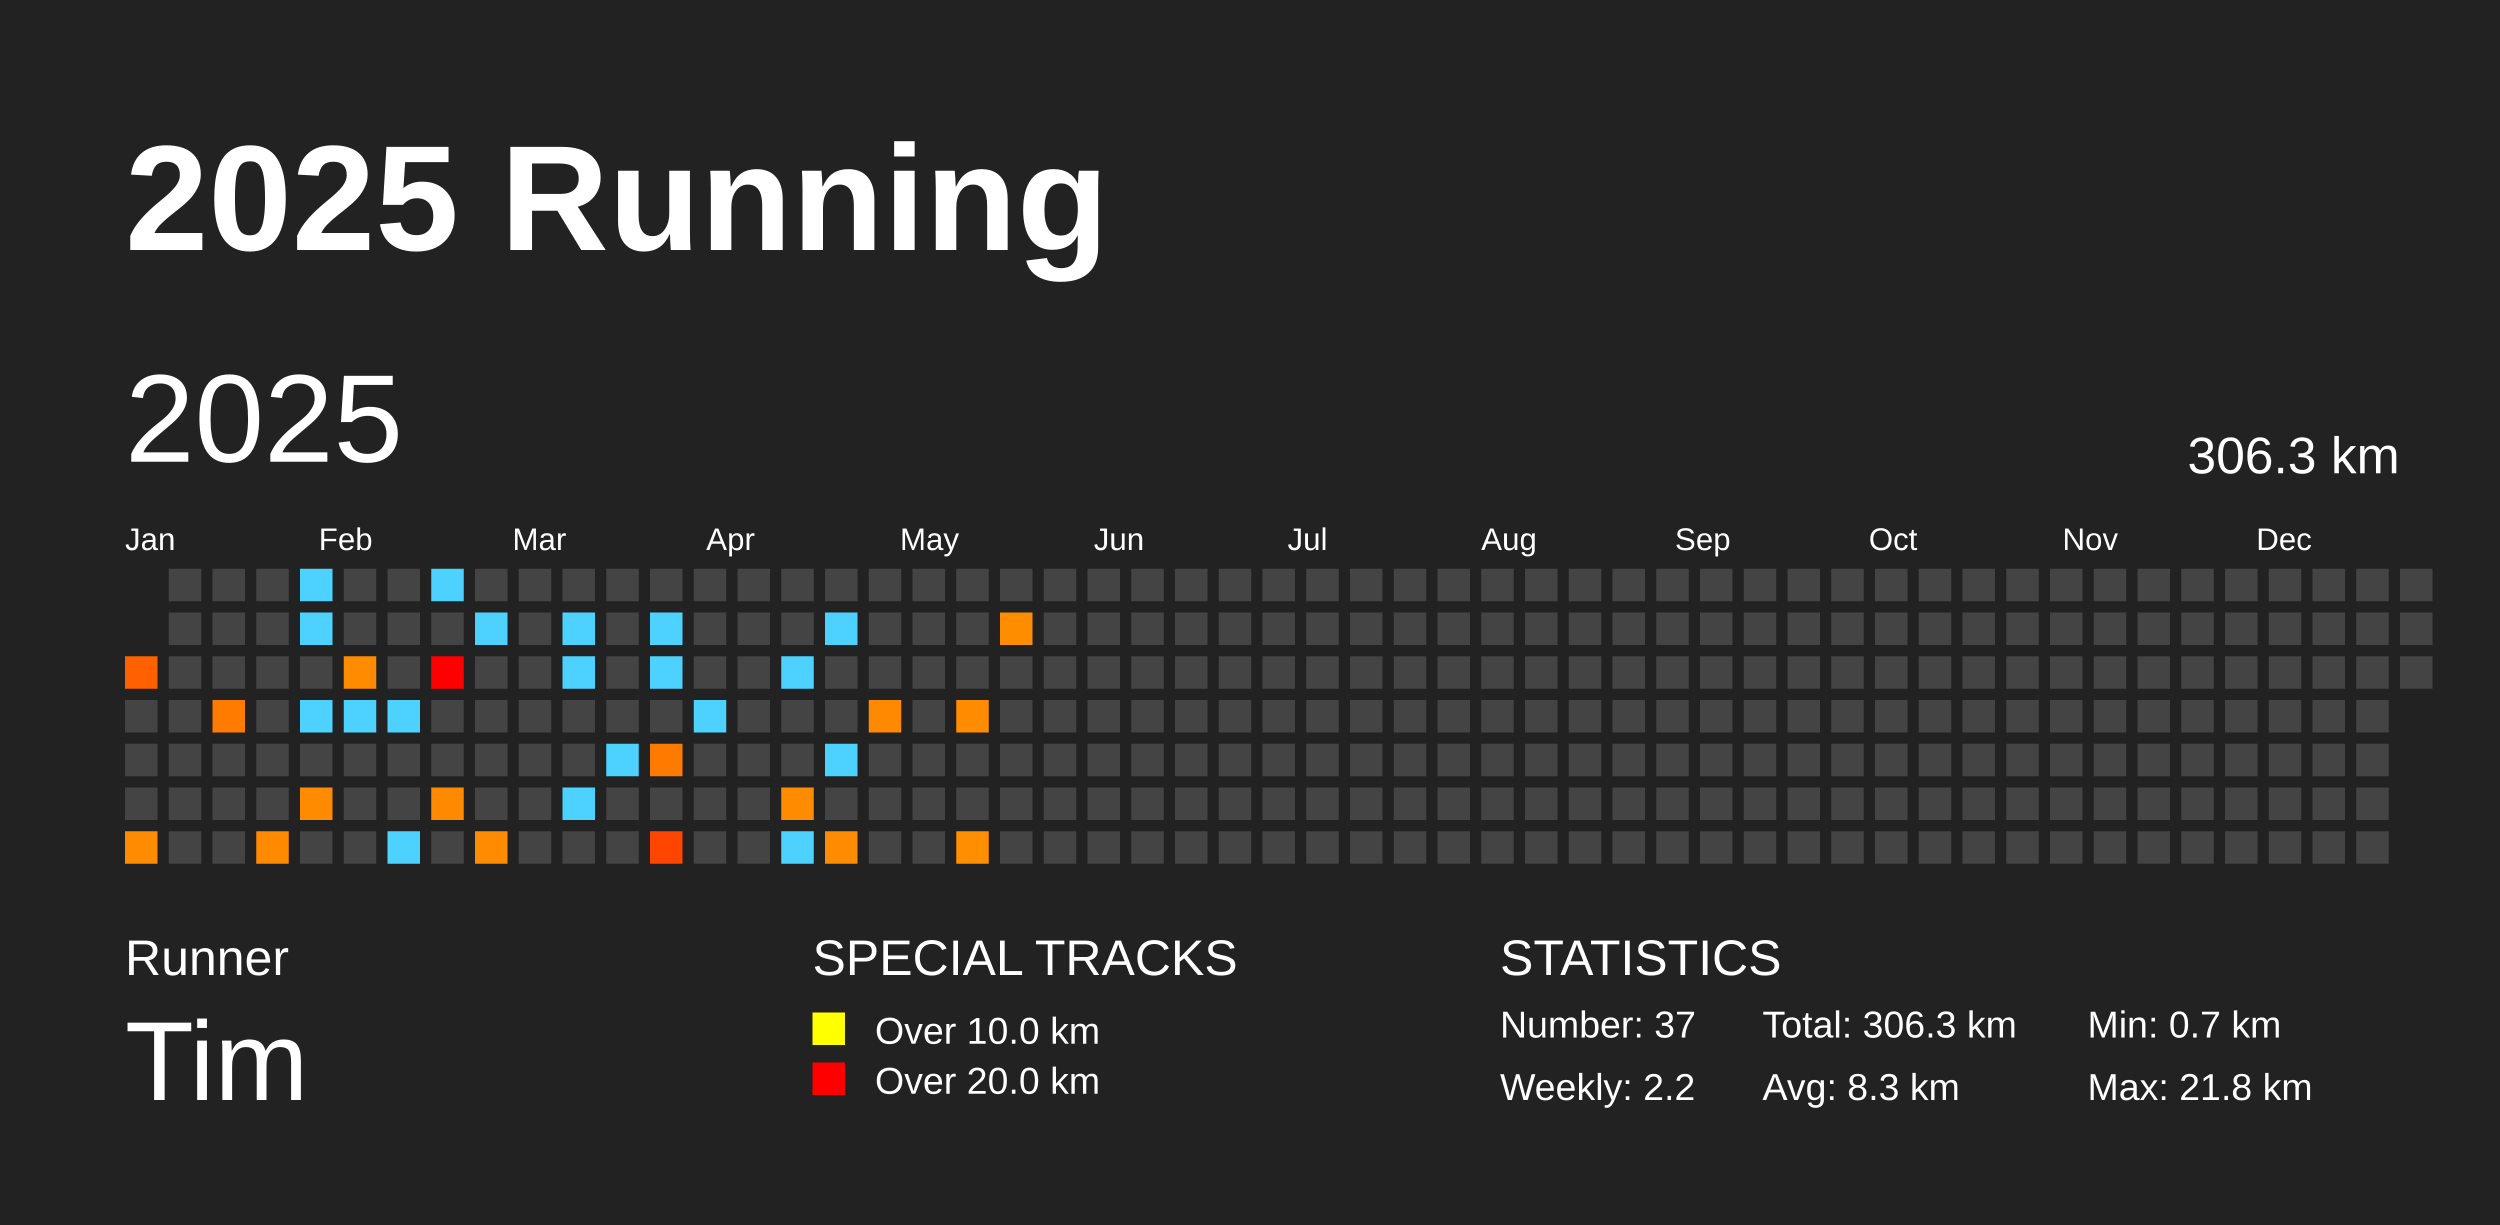
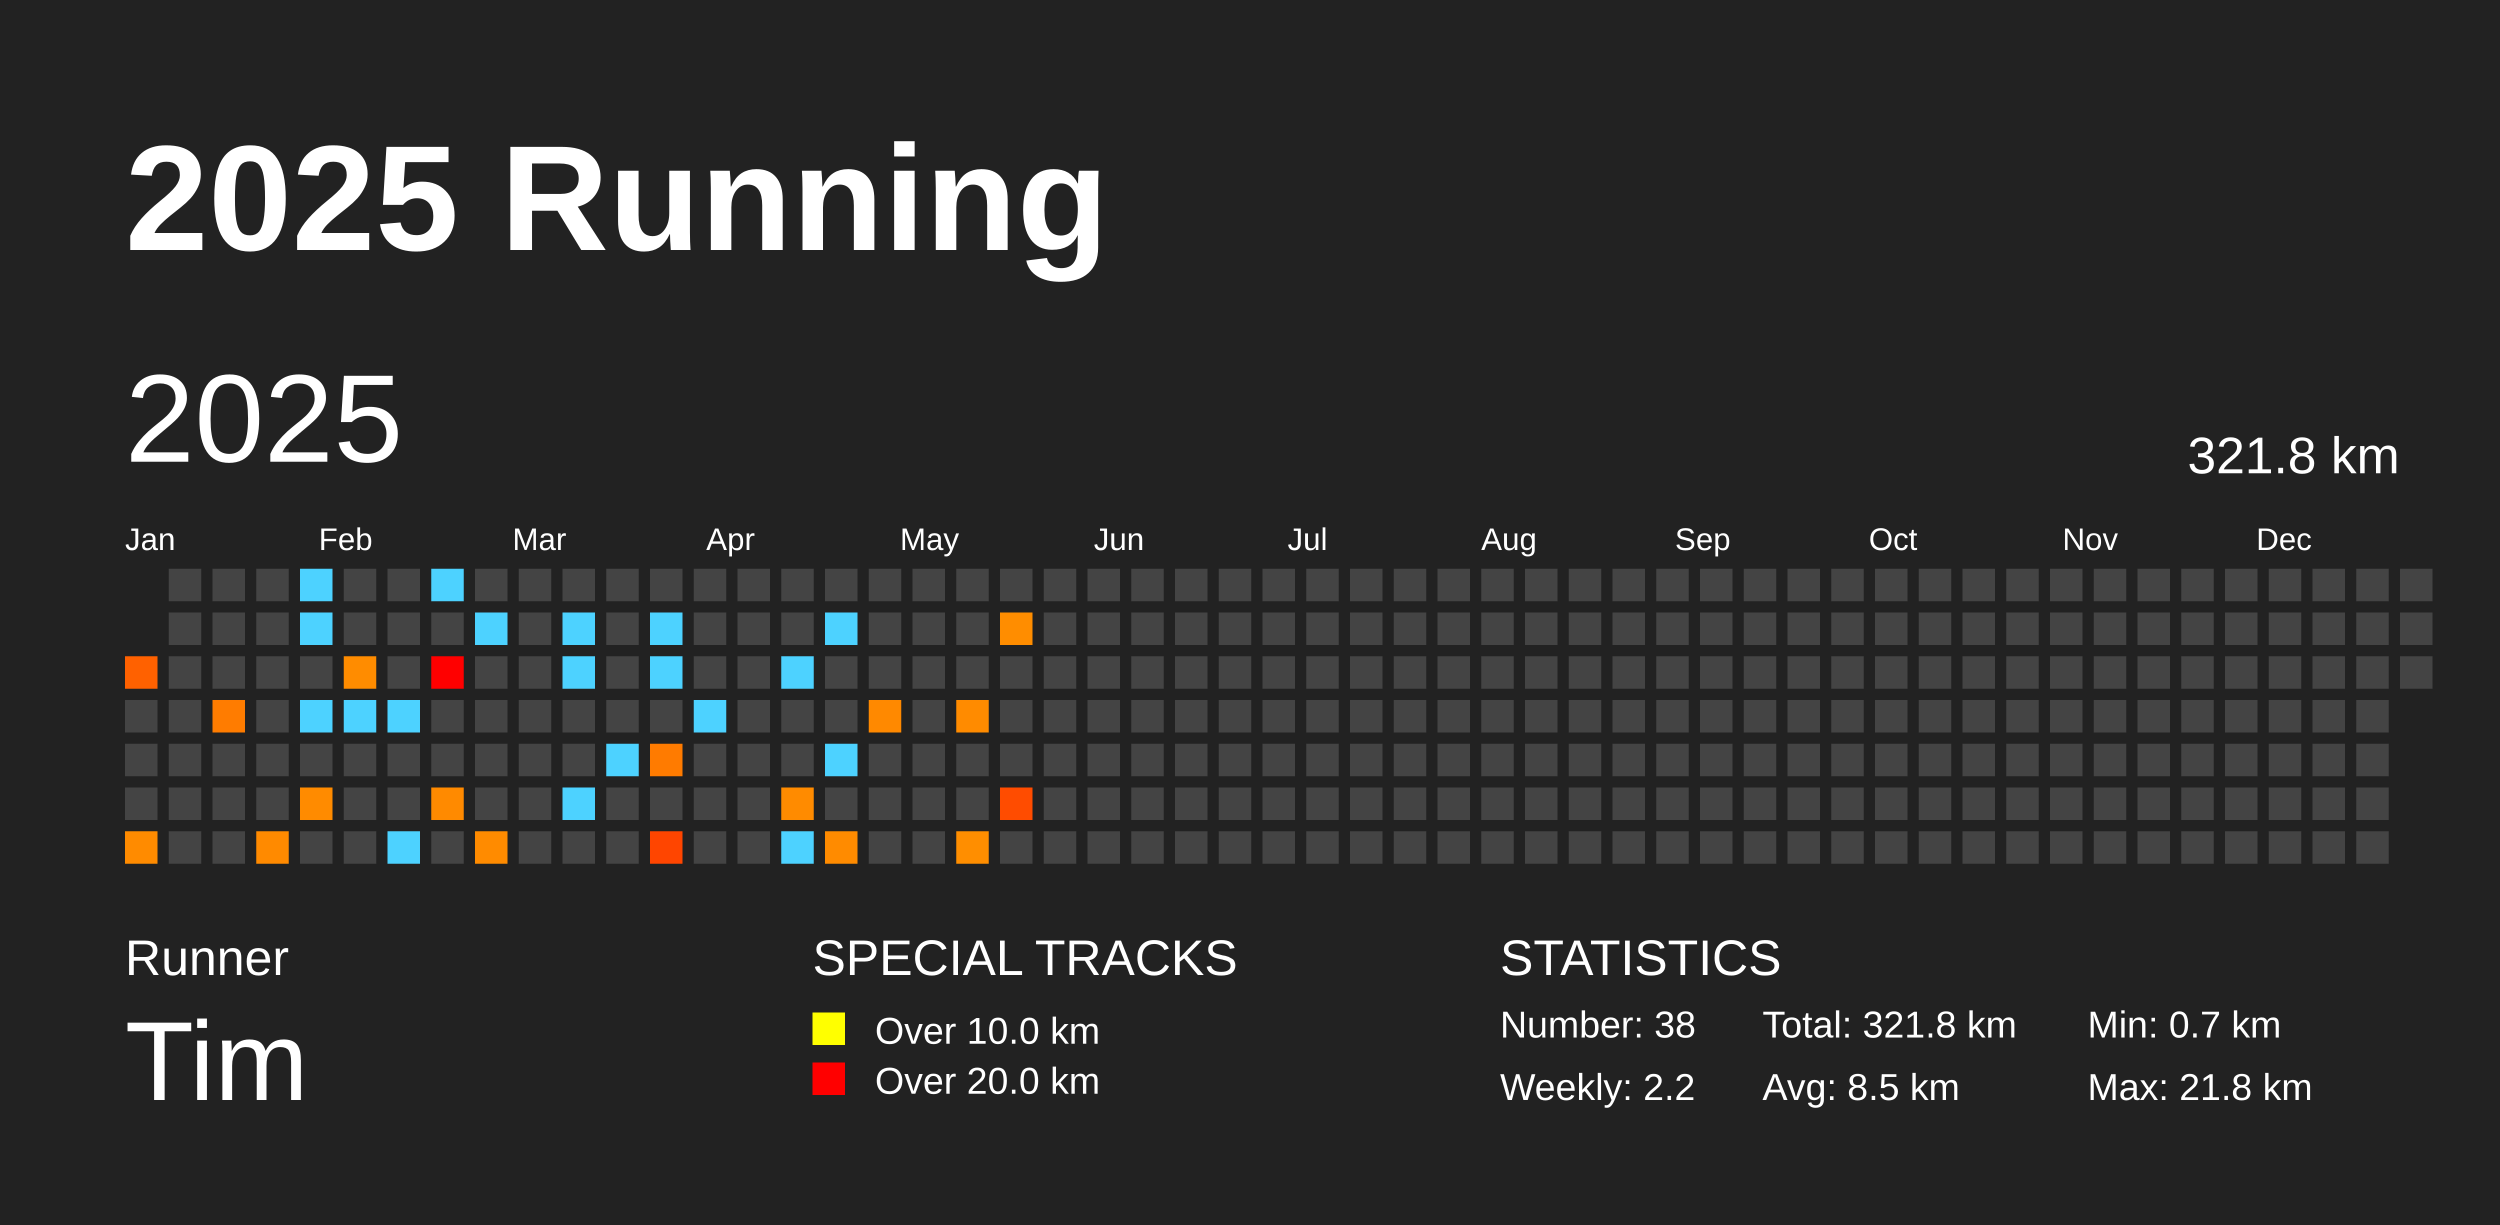
<svg xmlns="http://www.w3.org/2000/svg" baseProfile="full" height="98mm" version="1.1" viewBox="0,0,200,98" width="200mm">
  <defs />
  <rect fill="#222222" height="98" width="200" x="0" y="0" />
  <text fill="#FFFFFF" style="font-size:12px; font-family:Arial; font-weight:bold;" x="10" y="20">2025 Running</text>
  <text fill="#FFFFFF" style="font-size:4px; font-family:Arial" x="10" y="78">Runner</text>
  <text fill="#FFFFFF" style="font-size:9px; font-family:Arial" x="10" y="88">Tim</text>
  <text fill="#FFFFFF" style="font-size:4px; font-family:Arial" x="65" y="78">SPECIAL TRACKS</text>
  <rect fill="yellow" height="2.6" width="2.6" x="65" y="81" />
  <text fill="#FFFFFF" style="font-size:3px; font-family:Arial" x="70" y="83.5">Over 10.0 km</text>
  <rect fill="red" height="2.6" width="2.6" x="65" y="85" />
  <text fill="#FFFFFF" style="font-size:3px; font-family:Arial" x="70" y="87.5">Over 20.0 km</text>
  <text fill="#FFFFFF" style="font-size:4px; font-family:Arial" x="120" y="78">STATISTICS</text>
-   <text fill="#FFFFFF" style="font-size:3px; font-family:Arial" x="120" y="83">Number: 37</text>
+   <text fill="#FFFFFF" style="font-size:3px; font-family:Arial" x="120" y="83">Number: 38</text>
  <text fill="#FFFFFF" style="font-size:3px; font-family:Arial" x="120" y="88">Weekly: 2.2</text>
-   <text fill="#FFFFFF" style="font-size:3px; font-family:Arial" x="141" y="83">Total: 306.3 km</text>
-   <text fill="#FFFFFF" style="font-size:3px; font-family:Arial" x="141" y="88">Avg: 8.3 km</text>
+   <text fill="#FFFFFF" style="font-size:3px; font-family:Arial" x="141" y="83">Total: 321.8 km</text>
+   <text fill="#FFFFFF" style="font-size:3px; font-family:Arial" x="141" y="88">Avg: 8.5 km</text>
  <text fill="#FFFFFF" style="font-size:3px; font-family:Arial" x="167" y="83">Min: 0.7 km</text>
  <text fill="#FFFFFF" style="font-size:3px; font-family:Arial" x="167" y="88">Max: 21.8 km</text>
  <text dominant-baseline="hanging" fill="#FFFFFF" style="font-size:10.0px; font-family:Arial;" x="10" y="30">2025</text>
-   <text dominant-baseline="hanging" fill="#FFFFFF" style="font-size:4.125px; font-family:Arial;" x="175" y="35">306.3 km</text>
+   <text dominant-baseline="hanging" fill="#FFFFFF" style="font-size:4.125px; font-family:Arial;" x="175" y="35">321.8 km</text>
  <text fill="#FFFFFF" style="font-size:2.5px; font-family:Arial" x="10.0" y="44">Jan</text>
  <text fill="#FFFFFF" style="font-size:2.5px; font-family:Arial" x="25.5" y="44">Feb</text>
  <text fill="#FFFFFF" style="font-size:2.5px; font-family:Arial" x="41.0" y="44">Mar</text>
  <text fill="#FFFFFF" style="font-size:2.5px; font-family:Arial" x="56.5" y="44">Apr</text>
  <text fill="#FFFFFF" style="font-size:2.5px; font-family:Arial" x="72.0" y="44">May</text>
  <text fill="#FFFFFF" style="font-size:2.5px; font-family:Arial" x="87.5" y="44">Jun</text>
  <text fill="#FFFFFF" style="font-size:2.5px; font-family:Arial" x="103.0" y="44">Jul</text>
  <text fill="#FFFFFF" style="font-size:2.5px; font-family:Arial" x="118.5" y="44">Aug</text>
  <text fill="#FFFFFF" style="font-size:2.5px; font-family:Arial" x="134.0" y="44">Sep</text>
  <text fill="#FFFFFF" style="font-size:2.5px; font-family:Arial" x="149.5" y="44">Oct</text>
  <text fill="#FFFFFF" style="font-size:2.5px; font-family:Arial" x="165.0" y="44">Nov</text>
  <text fill="#FFFFFF" style="font-size:2.5px; font-family:Arial" x="180.5" y="44">Dec</text>
  <rect fill="#ff6100" height="2.6" width="2.6" x="10.0" y="52.5" />
  <rect fill="#444444" height="2.6" width="2.6" x="10.0" y="56.0" />
  <rect fill="#444444" height="2.6" width="2.6" x="10.0" y="59.5" />
  <rect fill="#444444" height="2.6" width="2.6" x="10.0" y="63.0" />
  <rect fill="#ff8b00" height="2.6" width="2.6" x="10.0" y="66.5" />
  <rect fill="#444444" height="2.6" width="2.6" x="13.5" y="45.5" />
  <rect fill="#444444" height="2.6" width="2.6" x="13.5" y="49.0" />
  <rect fill="#444444" height="2.6" width="2.6" x="13.5" y="52.5" />
  <rect fill="#444444" height="2.6" width="2.6" x="13.5" y="56.0" />
  <rect fill="#444444" height="2.6" width="2.6" x="13.5" y="59.5" />
  <rect fill="#444444" height="2.6" width="2.6" x="13.5" y="63.0" />
  <rect fill="#444444" height="2.6" width="2.6" x="13.5" y="66.5" />
  <rect fill="#444444" height="2.6" width="2.6" x="17.0" y="45.5" />
  <rect fill="#444444" height="2.6" width="2.6" x="17.0" y="49.0" />
  <rect fill="#444444" height="2.6" width="2.6" x="17.0" y="52.5" />
  <rect fill="#ff7c00" height="2.6" width="2.6" x="17.0" y="56.0" />
  <rect fill="#444444" height="2.6" width="2.6" x="17.0" y="59.5" />
  <rect fill="#444444" height="2.6" width="2.6" x="17.0" y="63.0" />
  <rect fill="#444444" height="2.6" width="2.6" x="17.0" y="66.5" />
  <rect fill="#444444" height="2.6" width="2.6" x="20.5" y="45.5" />
  <rect fill="#444444" height="2.6" width="2.6" x="20.5" y="49.0" />
  <rect fill="#444444" height="2.6" width="2.6" x="20.5" y="52.5" />
  <rect fill="#444444" height="2.6" width="2.6" x="20.5" y="56.0" />
  <rect fill="#444444" height="2.6" width="2.6" x="20.5" y="59.5" />
  <rect fill="#444444" height="2.6" width="2.6" x="20.5" y="63.0" />
  <rect fill="#ff8a00" height="2.6" width="2.6" x="20.5" y="66.5" />
  <rect fill="#4dd2ff" height="2.6" width="2.6" x="24.0" y="45.5" />
  <rect fill="#4dd2ff" height="2.6" width="2.6" x="24.0" y="49.0" />
  <rect fill="#444444" height="2.6" width="2.6" x="24.0" y="52.5" />
  <rect fill="#4dd2ff" height="2.6" width="2.6" x="24.0" y="56.0" />
  <rect fill="#444444" height="2.6" width="2.6" x="24.0" y="59.5" />
  <rect fill="#ff8b00" height="2.6" width="2.6" x="24.0" y="63.0" />
  <rect fill="#444444" height="2.6" width="2.6" x="24.0" y="66.5" />
  <rect fill="#444444" height="2.6" width="2.6" x="27.5" y="45.5" />
  <rect fill="#444444" height="2.6" width="2.6" x="27.5" y="49.0" />
  <rect fill="#ff8c00" height="2.6" width="2.6" x="27.5" y="52.5" />
  <rect fill="#4dd2ff" height="2.6" width="2.6" x="27.5" y="56.0" />
  <rect fill="#444444" height="2.6" width="2.6" x="27.5" y="59.5" />
  <rect fill="#444444" height="2.6" width="2.6" x="27.5" y="63.0" />
  <rect fill="#444444" height="2.6" width="2.6" x="27.5" y="66.5" />
  <rect fill="#444444" height="2.6" width="2.6" x="31.0" y="45.5" />
  <rect fill="#444444" height="2.6" width="2.6" x="31.0" y="49.0" />
  <rect fill="#444444" height="2.6" width="2.6" x="31.0" y="52.5" />
  <rect fill="#4dd2ff" height="2.6" width="2.6" x="31.0" y="56.0" />
  <rect fill="#444444" height="2.6" width="2.6" x="31.0" y="59.5" />
  <rect fill="#444444" height="2.6" width="2.6" x="31.0" y="63.0" />
  <rect fill="#4dd2ff" height="2.6" width="2.6" x="31.0" y="66.5" />
  <rect fill="#4dd2ff" height="2.6" width="2.6" x="34.5" y="45.5" />
  <rect fill="#444444" height="2.6" width="2.6" x="34.5" y="49.0" />
  <rect fill="red" height="2.6" width="2.6" x="34.5" y="52.5" />
  <rect fill="#444444" height="2.6" width="2.6" x="34.5" y="56.0" />
  <rect fill="#444444" height="2.6" width="2.6" x="34.5" y="59.5" />
  <rect fill="#ff8a00" height="2.6" width="2.6" x="34.5" y="63.0" />
  <rect fill="#444444" height="2.6" width="2.6" x="34.5" y="66.5" />
  <rect fill="#444444" height="2.6" width="2.6" x="38.0" y="45.5" />
  <rect fill="#4dd2ff" height="2.6" width="2.6" x="38.0" y="49.0" />
  <rect fill="#444444" height="2.6" width="2.6" x="38.0" y="52.5" />
  <rect fill="#444444" height="2.6" width="2.6" x="38.0" y="56.0" />
  <rect fill="#444444" height="2.6" width="2.6" x="38.0" y="59.5" />
  <rect fill="#444444" height="2.6" width="2.6" x="38.0" y="63.0" />
  <rect fill="#ff8b00" height="2.6" width="2.6" x="38.0" y="66.5" />
  <rect fill="#444444" height="2.6" width="2.6" x="41.5" y="45.5" />
  <rect fill="#444444" height="2.6" width="2.6" x="41.5" y="49.0" />
  <rect fill="#444444" height="2.6" width="2.6" x="41.5" y="52.5" />
  <rect fill="#444444" height="2.6" width="2.6" x="41.5" y="56.0" />
  <rect fill="#444444" height="2.6" width="2.6" x="41.5" y="59.5" />
  <rect fill="#444444" height="2.6" width="2.6" x="41.5" y="63.0" />
  <rect fill="#444444" height="2.6" width="2.6" x="41.5" y="66.5" />
  <rect fill="#444444" height="2.6" width="2.6" x="45.0" y="45.5" />
  <rect fill="#4dd2ff" height="2.6" width="2.6" x="45.0" y="49.0" />
  <rect fill="#4dd2ff" height="2.6" width="2.6" x="45.0" y="52.5" />
  <rect fill="#444444" height="2.6" width="2.6" x="45.0" y="56.0" />
  <rect fill="#444444" height="2.6" width="2.6" x="45.0" y="59.5" />
  <rect fill="#4dd2ff" height="2.6" width="2.6" x="45.0" y="63.0" />
  <rect fill="#444444" height="2.6" width="2.6" x="45.0" y="66.5" />
  <rect fill="#444444" height="2.6" width="2.6" x="48.5" y="45.5" />
  <rect fill="#444444" height="2.6" width="2.6" x="48.5" y="49.0" />
  <rect fill="#444444" height="2.6" width="2.6" x="48.5" y="52.5" />
  <rect fill="#444444" height="2.6" width="2.6" x="48.5" y="56.0" />
  <rect fill="#4dd2ff" height="2.6" width="2.6" x="48.5" y="59.5" />
  <rect fill="#444444" height="2.6" width="2.6" x="48.5" y="63.0" />
  <rect fill="#444444" height="2.6" width="2.6" x="48.5" y="66.5" />
  <rect fill="#444444" height="2.6" width="2.6" x="52.0" y="45.5" />
  <rect fill="#4dd2ff" height="2.6" width="2.6" x="52.0" y="49.0" />
  <rect fill="#4dd2ff" height="2.6" width="2.6" x="52.0" y="52.5" />
  <rect fill="#444444" height="2.6" width="2.6" x="52.0" y="56.0" />
  <rect fill="#ff7b00" height="2.6" width="2.6" x="52.0" y="59.5" />
  <rect fill="#444444" height="2.6" width="2.6" x="52.0" y="63.0" />
  <rect fill="#ff4500" height="2.6" width="2.6" x="52.0" y="66.5" />
  <rect fill="#444444" height="2.6" width="2.6" x="55.5" y="45.5" />
  <rect fill="#444444" height="2.6" width="2.6" x="55.5" y="49.0" />
  <rect fill="#444444" height="2.6" width="2.6" x="55.5" y="52.5" />
  <rect fill="#4dd2ff" height="2.6" width="2.6" x="55.5" y="56.0" />
  <rect fill="#444444" height="2.6" width="2.6" x="55.5" y="59.5" />
  <rect fill="#444444" height="2.6" width="2.6" x="55.5" y="63.0" />
  <rect fill="#444444" height="2.6" width="2.6" x="55.5" y="66.5" />
  <rect fill="#444444" height="2.6" width="2.6" x="59.0" y="45.5" />
  <rect fill="#444444" height="2.6" width="2.6" x="59.0" y="49.0" />
  <rect fill="#444444" height="2.6" width="2.6" x="59.0" y="52.5" />
  <rect fill="#444444" height="2.6" width="2.6" x="59.0" y="56.0" />
  <rect fill="#444444" height="2.6" width="2.6" x="59.0" y="59.5" />
  <rect fill="#444444" height="2.6" width="2.6" x="59.0" y="63.0" />
  <rect fill="#444444" height="2.6" width="2.6" x="59.0" y="66.5" />
  <rect fill="#444444" height="2.6" width="2.6" x="62.5" y="45.5" />
  <rect fill="#444444" height="2.6" width="2.6" x="62.5" y="49.0" />
  <rect fill="#4dd2ff" height="2.6" width="2.6" x="62.5" y="52.5" />
  <rect fill="#444444" height="2.6" width="2.6" x="62.5" y="56.0" />
  <rect fill="#444444" height="2.6" width="2.6" x="62.5" y="59.5" />
  <rect fill="#ff8b00" height="2.6" width="2.6" x="62.5" y="63.0" />
  <rect fill="#4dd2ff" height="2.6" width="2.6" x="62.5" y="66.5" />
  <rect fill="#444444" height="2.6" width="2.6" x="66.0" y="45.5" />
  <rect fill="#4dd2ff" height="2.6" width="2.6" x="66.0" y="49.0" />
  <rect fill="#444444" height="2.6" width="2.6" x="66.0" y="52.5" />
  <rect fill="#444444" height="2.6" width="2.6" x="66.0" y="56.0" />
  <rect fill="#4dd2ff" height="2.6" width="2.6" x="66.0" y="59.5" />
  <rect fill="#444444" height="2.6" width="2.6" x="66.0" y="63.0" />
  <rect fill="#ff8b00" height="2.6" width="2.6" x="66.0" y="66.5" />
  <rect fill="#444444" height="2.6" width="2.6" x="69.5" y="45.5" />
  <rect fill="#444444" height="2.6" width="2.6" x="69.5" y="49.0" />
  <rect fill="#444444" height="2.6" width="2.6" x="69.5" y="52.5" />
  <rect fill="#ff8900" height="2.6" width="2.6" x="69.5" y="56.0" />
  <rect fill="#444444" height="2.6" width="2.6" x="69.5" y="59.5" />
  <rect fill="#444444" height="2.6" width="2.6" x="69.5" y="63.0" />
  <rect fill="#444444" height="2.6" width="2.6" x="69.5" y="66.5" />
  <rect fill="#444444" height="2.6" width="2.6" x="73.0" y="45.5" />
  <rect fill="#444444" height="2.6" width="2.6" x="73.0" y="49.0" />
  <rect fill="#444444" height="2.6" width="2.6" x="73.0" y="52.5" />
  <rect fill="#444444" height="2.6" width="2.6" x="73.0" y="56.0" />
  <rect fill="#444444" height="2.6" width="2.6" x="73.0" y="59.5" />
  <rect fill="#444444" height="2.6" width="2.6" x="73.0" y="63.0" />
  <rect fill="#444444" height="2.6" width="2.6" x="73.0" y="66.5" />
  <rect fill="#444444" height="2.6" width="2.6" x="76.5" y="45.5" />
  <rect fill="#444444" height="2.6" width="2.6" x="76.5" y="49.0" />
  <rect fill="#444444" height="2.6" width="2.6" x="76.5" y="52.5" />
  <rect fill="#ff8b00" height="2.6" width="2.6" x="76.5" y="56.0" />
  <rect fill="#444444" height="2.6" width="2.6" x="76.5" y="59.5" />
  <rect fill="#444444" height="2.6" width="2.6" x="76.5" y="63.0" />
  <rect fill="#ff8e00" height="2.6" width="2.6" x="76.5" y="66.5" />
  <rect fill="#444444" height="2.6" width="2.6" x="80.0" y="45.5" />
  <rect fill="#ff8d00" height="2.6" width="2.6" x="80.0" y="49.0" />
  <rect fill="#444444" height="2.6" width="2.6" x="80.0" y="52.5" />
  <rect fill="#444444" height="2.6" width="2.6" x="80.0" y="56.0" />
  <rect fill="#444444" height="2.6" width="2.6" x="80.0" y="59.5" />
-   <rect fill="#444444" height="2.6" width="2.6" x="80.0" y="63.0" />
+   <rect fill="#ff4c00" height="2.6" width="2.6" x="80.0" y="63.0" />
  <rect fill="#444444" height="2.6" width="2.6" x="80.0" y="66.5" />
  <rect fill="#444444" height="2.6" width="2.6" x="83.5" y="45.5" />
  <rect fill="#444444" height="2.6" width="2.6" x="83.5" y="49.0" />
  <rect fill="#444444" height="2.6" width="2.6" x="83.5" y="52.5" />
  <rect fill="#444444" height="2.6" width="2.6" x="83.5" y="56.0" />
  <rect fill="#444444" height="2.6" width="2.6" x="83.5" y="59.5" />
  <rect fill="#444444" height="2.6" width="2.6" x="83.5" y="63.0" />
  <rect fill="#444444" height="2.6" width="2.6" x="83.5" y="66.5" />
  <rect fill="#444444" height="2.6" width="2.6" x="87.0" y="45.5" />
  <rect fill="#444444" height="2.6" width="2.6" x="87.0" y="49.0" />
  <rect fill="#444444" height="2.6" width="2.6" x="87.0" y="52.5" />
  <rect fill="#444444" height="2.6" width="2.6" x="87.0" y="56.0" />
  <rect fill="#444444" height="2.6" width="2.6" x="87.0" y="59.5" />
  <rect fill="#444444" height="2.6" width="2.6" x="87.0" y="63.0" />
  <rect fill="#444444" height="2.6" width="2.6" x="87.0" y="66.5" />
  <rect fill="#444444" height="2.6" width="2.6" x="90.5" y="45.5" />
  <rect fill="#444444" height="2.6" width="2.6" x="90.5" y="49.0" />
  <rect fill="#444444" height="2.6" width="2.6" x="90.5" y="52.5" />
  <rect fill="#444444" height="2.6" width="2.6" x="90.5" y="56.0" />
  <rect fill="#444444" height="2.6" width="2.6" x="90.5" y="59.5" />
  <rect fill="#444444" height="2.6" width="2.6" x="90.5" y="63.0" />
  <rect fill="#444444" height="2.6" width="2.6" x="90.5" y="66.5" />
  <rect fill="#444444" height="2.6" width="2.6" x="94.0" y="45.5" />
  <rect fill="#444444" height="2.6" width="2.6" x="94.0" y="49.0" />
  <rect fill="#444444" height="2.6" width="2.6" x="94.0" y="52.5" />
  <rect fill="#444444" height="2.6" width="2.6" x="94.0" y="56.0" />
  <rect fill="#444444" height="2.6" width="2.6" x="94.0" y="59.5" />
  <rect fill="#444444" height="2.6" width="2.6" x="94.0" y="63.0" />
  <rect fill="#444444" height="2.6" width="2.6" x="94.0" y="66.5" />
  <rect fill="#444444" height="2.6" width="2.6" x="97.5" y="45.5" />
  <rect fill="#444444" height="2.6" width="2.6" x="97.5" y="49.0" />
  <rect fill="#444444" height="2.6" width="2.6" x="97.5" y="52.5" />
  <rect fill="#444444" height="2.6" width="2.6" x="97.5" y="56.0" />
  <rect fill="#444444" height="2.6" width="2.6" x="97.5" y="59.5" />
  <rect fill="#444444" height="2.6" width="2.6" x="97.5" y="63.0" />
  <rect fill="#444444" height="2.6" width="2.6" x="97.5" y="66.5" />
  <rect fill="#444444" height="2.6" width="2.6" x="101.0" y="45.5" />
  <rect fill="#444444" height="2.6" width="2.6" x="101.0" y="49.0" />
  <rect fill="#444444" height="2.6" width="2.6" x="101.0" y="52.5" />
  <rect fill="#444444" height="2.6" width="2.6" x="101.0" y="56.0" />
  <rect fill="#444444" height="2.6" width="2.6" x="101.0" y="59.5" />
  <rect fill="#444444" height="2.6" width="2.6" x="101.0" y="63.0" />
  <rect fill="#444444" height="2.6" width="2.6" x="101.0" y="66.5" />
  <rect fill="#444444" height="2.6" width="2.6" x="104.5" y="45.5" />
  <rect fill="#444444" height="2.6" width="2.6" x="104.5" y="49.0" />
  <rect fill="#444444" height="2.6" width="2.6" x="104.5" y="52.5" />
  <rect fill="#444444" height="2.6" width="2.6" x="104.5" y="56.0" />
  <rect fill="#444444" height="2.6" width="2.6" x="104.5" y="59.5" />
  <rect fill="#444444" height="2.6" width="2.6" x="104.5" y="63.0" />
  <rect fill="#444444" height="2.6" width="2.6" x="104.5" y="66.5" />
  <rect fill="#444444" height="2.6" width="2.6" x="108.0" y="45.5" />
  <rect fill="#444444" height="2.6" width="2.6" x="108.0" y="49.0" />
  <rect fill="#444444" height="2.6" width="2.6" x="108.0" y="52.5" />
  <rect fill="#444444" height="2.6" width="2.6" x="108.0" y="56.0" />
  <rect fill="#444444" height="2.6" width="2.6" x="108.0" y="59.5" />
  <rect fill="#444444" height="2.6" width="2.6" x="108.0" y="63.0" />
  <rect fill="#444444" height="2.6" width="2.6" x="108.0" y="66.5" />
  <rect fill="#444444" height="2.6" width="2.6" x="111.5" y="45.5" />
  <rect fill="#444444" height="2.6" width="2.6" x="111.5" y="49.0" />
  <rect fill="#444444" height="2.6" width="2.6" x="111.5" y="52.5" />
  <rect fill="#444444" height="2.6" width="2.6" x="111.5" y="56.0" />
  <rect fill="#444444" height="2.6" width="2.6" x="111.5" y="59.5" />
  <rect fill="#444444" height="2.6" width="2.6" x="111.5" y="63.0" />
  <rect fill="#444444" height="2.6" width="2.6" x="111.5" y="66.5" />
  <rect fill="#444444" height="2.6" width="2.6" x="115.0" y="45.5" />
  <rect fill="#444444" height="2.6" width="2.6" x="115.0" y="49.0" />
  <rect fill="#444444" height="2.6" width="2.6" x="115.0" y="52.5" />
  <rect fill="#444444" height="2.6" width="2.6" x="115.0" y="56.0" />
  <rect fill="#444444" height="2.6" width="2.6" x="115.0" y="59.5" />
  <rect fill="#444444" height="2.6" width="2.6" x="115.0" y="63.0" />
  <rect fill="#444444" height="2.6" width="2.6" x="115.0" y="66.5" />
  <rect fill="#444444" height="2.6" width="2.6" x="118.5" y="45.5" />
  <rect fill="#444444" height="2.6" width="2.6" x="118.5" y="49.0" />
  <rect fill="#444444" height="2.6" width="2.6" x="118.5" y="52.5" />
  <rect fill="#444444" height="2.6" width="2.6" x="118.5" y="56.0" />
  <rect fill="#444444" height="2.6" width="2.6" x="118.5" y="59.5" />
  <rect fill="#444444" height="2.6" width="2.6" x="118.5" y="63.0" />
  <rect fill="#444444" height="2.6" width="2.6" x="118.5" y="66.5" />
  <rect fill="#444444" height="2.6" width="2.6" x="122.0" y="45.5" />
  <rect fill="#444444" height="2.6" width="2.6" x="122.0" y="49.0" />
  <rect fill="#444444" height="2.6" width="2.6" x="122.0" y="52.5" />
  <rect fill="#444444" height="2.6" width="2.6" x="122.0" y="56.0" />
  <rect fill="#444444" height="2.6" width="2.6" x="122.0" y="59.5" />
  <rect fill="#444444" height="2.6" width="2.6" x="122.0" y="63.0" />
  <rect fill="#444444" height="2.6" width="2.6" x="122.0" y="66.5" />
  <rect fill="#444444" height="2.6" width="2.6" x="125.5" y="45.5" />
  <rect fill="#444444" height="2.6" width="2.6" x="125.5" y="49.0" />
  <rect fill="#444444" height="2.6" width="2.6" x="125.5" y="52.5" />
  <rect fill="#444444" height="2.6" width="2.6" x="125.5" y="56.0" />
  <rect fill="#444444" height="2.6" width="2.6" x="125.5" y="59.5" />
  <rect fill="#444444" height="2.6" width="2.6" x="125.5" y="63.0" />
  <rect fill="#444444" height="2.6" width="2.6" x="125.5" y="66.5" />
  <rect fill="#444444" height="2.6" width="2.6" x="129.0" y="45.5" />
  <rect fill="#444444" height="2.6" width="2.6" x="129.0" y="49.0" />
  <rect fill="#444444" height="2.6" width="2.6" x="129.0" y="52.5" />
  <rect fill="#444444" height="2.6" width="2.6" x="129.0" y="56.0" />
  <rect fill="#444444" height="2.6" width="2.6" x="129.0" y="59.5" />
  <rect fill="#444444" height="2.6" width="2.6" x="129.0" y="63.0" />
  <rect fill="#444444" height="2.6" width="2.6" x="129.0" y="66.5" />
  <rect fill="#444444" height="2.6" width="2.6" x="132.5" y="45.5" />
  <rect fill="#444444" height="2.6" width="2.6" x="132.5" y="49.0" />
  <rect fill="#444444" height="2.6" width="2.6" x="132.5" y="52.5" />
  <rect fill="#444444" height="2.6" width="2.6" x="132.5" y="56.0" />
  <rect fill="#444444" height="2.6" width="2.6" x="132.5" y="59.5" />
  <rect fill="#444444" height="2.6" width="2.6" x="132.5" y="63.0" />
  <rect fill="#444444" height="2.6" width="2.6" x="132.5" y="66.5" />
  <rect fill="#444444" height="2.6" width="2.6" x="136.0" y="45.5" />
  <rect fill="#444444" height="2.6" width="2.6" x="136.0" y="49.0" />
  <rect fill="#444444" height="2.6" width="2.6" x="136.0" y="52.5" />
  <rect fill="#444444" height="2.6" width="2.6" x="136.0" y="56.0" />
  <rect fill="#444444" height="2.6" width="2.6" x="136.0" y="59.5" />
  <rect fill="#444444" height="2.6" width="2.6" x="136.0" y="63.0" />
  <rect fill="#444444" height="2.6" width="2.6" x="136.0" y="66.5" />
  <rect fill="#444444" height="2.6" width="2.6" x="139.5" y="45.5" />
  <rect fill="#444444" height="2.6" width="2.6" x="139.5" y="49.0" />
  <rect fill="#444444" height="2.6" width="2.6" x="139.5" y="52.5" />
  <rect fill="#444444" height="2.6" width="2.6" x="139.5" y="56.0" />
  <rect fill="#444444" height="2.6" width="2.6" x="139.5" y="59.5" />
  <rect fill="#444444" height="2.6" width="2.6" x="139.5" y="63.0" />
  <rect fill="#444444" height="2.6" width="2.6" x="139.5" y="66.5" />
  <rect fill="#444444" height="2.6" width="2.6" x="143.0" y="45.5" />
  <rect fill="#444444" height="2.6" width="2.6" x="143.0" y="49.0" />
  <rect fill="#444444" height="2.6" width="2.6" x="143.0" y="52.5" />
  <rect fill="#444444" height="2.6" width="2.6" x="143.0" y="56.0" />
  <rect fill="#444444" height="2.6" width="2.6" x="143.0" y="59.5" />
  <rect fill="#444444" height="2.6" width="2.6" x="143.0" y="63.0" />
  <rect fill="#444444" height="2.6" width="2.6" x="143.0" y="66.5" />
  <rect fill="#444444" height="2.6" width="2.6" x="146.5" y="45.5" />
  <rect fill="#444444" height="2.6" width="2.6" x="146.5" y="49.0" />
  <rect fill="#444444" height="2.6" width="2.6" x="146.5" y="52.5" />
  <rect fill="#444444" height="2.6" width="2.6" x="146.5" y="56.0" />
  <rect fill="#444444" height="2.6" width="2.6" x="146.5" y="59.5" />
  <rect fill="#444444" height="2.6" width="2.6" x="146.5" y="63.0" />
  <rect fill="#444444" height="2.6" width="2.6" x="146.5" y="66.5" />
  <rect fill="#444444" height="2.6" width="2.6" x="150.0" y="45.5" />
  <rect fill="#444444" height="2.6" width="2.6" x="150.0" y="49.0" />
  <rect fill="#444444" height="2.6" width="2.6" x="150.0" y="52.5" />
  <rect fill="#444444" height="2.6" width="2.6" x="150.0" y="56.0" />
  <rect fill="#444444" height="2.6" width="2.6" x="150.0" y="59.5" />
  <rect fill="#444444" height="2.6" width="2.6" x="150.0" y="63.0" />
  <rect fill="#444444" height="2.6" width="2.6" x="150.0" y="66.5" />
  <rect fill="#444444" height="2.6" width="2.6" x="153.5" y="45.5" />
  <rect fill="#444444" height="2.6" width="2.6" x="153.5" y="49.0" />
  <rect fill="#444444" height="2.6" width="2.6" x="153.5" y="52.5" />
  <rect fill="#444444" height="2.6" width="2.6" x="153.5" y="56.0" />
  <rect fill="#444444" height="2.6" width="2.6" x="153.5" y="59.5" />
  <rect fill="#444444" height="2.6" width="2.6" x="153.5" y="63.0" />
  <rect fill="#444444" height="2.6" width="2.6" x="153.5" y="66.5" />
  <rect fill="#444444" height="2.6" width="2.6" x="157.0" y="45.5" />
  <rect fill="#444444" height="2.6" width="2.6" x="157.0" y="49.0" />
  <rect fill="#444444" height="2.6" width="2.6" x="157.0" y="52.5" />
  <rect fill="#444444" height="2.6" width="2.6" x="157.0" y="56.0" />
  <rect fill="#444444" height="2.6" width="2.6" x="157.0" y="59.5" />
  <rect fill="#444444" height="2.6" width="2.6" x="157.0" y="63.0" />
  <rect fill="#444444" height="2.6" width="2.6" x="157.0" y="66.5" />
  <rect fill="#444444" height="2.6" width="2.6" x="160.5" y="45.5" />
  <rect fill="#444444" height="2.6" width="2.6" x="160.5" y="49.0" />
  <rect fill="#444444" height="2.6" width="2.6" x="160.5" y="52.5" />
  <rect fill="#444444" height="2.6" width="2.6" x="160.5" y="56.0" />
  <rect fill="#444444" height="2.6" width="2.6" x="160.5" y="59.5" />
  <rect fill="#444444" height="2.6" width="2.6" x="160.5" y="63.0" />
  <rect fill="#444444" height="2.6" width="2.6" x="160.5" y="66.5" />
  <rect fill="#444444" height="2.6" width="2.6" x="164.0" y="45.5" />
  <rect fill="#444444" height="2.6" width="2.6" x="164.0" y="49.0" />
  <rect fill="#444444" height="2.6" width="2.6" x="164.0" y="52.5" />
  <rect fill="#444444" height="2.6" width="2.6" x="164.0" y="56.0" />
  <rect fill="#444444" height="2.6" width="2.6" x="164.0" y="59.5" />
  <rect fill="#444444" height="2.6" width="2.6" x="164.0" y="63.0" />
  <rect fill="#444444" height="2.6" width="2.6" x="164.0" y="66.5" />
  <rect fill="#444444" height="2.6" width="2.6" x="167.5" y="45.5" />
  <rect fill="#444444" height="2.6" width="2.6" x="167.5" y="49.0" />
  <rect fill="#444444" height="2.6" width="2.6" x="167.5" y="52.5" />
  <rect fill="#444444" height="2.6" width="2.6" x="167.5" y="56.0" />
  <rect fill="#444444" height="2.6" width="2.6" x="167.5" y="59.5" />
  <rect fill="#444444" height="2.6" width="2.6" x="167.5" y="63.0" />
  <rect fill="#444444" height="2.6" width="2.6" x="167.5" y="66.5" />
  <rect fill="#444444" height="2.6" width="2.6" x="171.0" y="45.5" />
  <rect fill="#444444" height="2.6" width="2.6" x="171.0" y="49.0" />
  <rect fill="#444444" height="2.6" width="2.6" x="171.0" y="52.5" />
  <rect fill="#444444" height="2.6" width="2.6" x="171.0" y="56.0" />
  <rect fill="#444444" height="2.6" width="2.6" x="171.0" y="59.5" />
  <rect fill="#444444" height="2.6" width="2.6" x="171.0" y="63.0" />
  <rect fill="#444444" height="2.6" width="2.6" x="171.0" y="66.5" />
  <rect fill="#444444" height="2.6" width="2.6" x="174.5" y="45.5" />
  <rect fill="#444444" height="2.6" width="2.6" x="174.5" y="49.0" />
  <rect fill="#444444" height="2.6" width="2.6" x="174.5" y="52.5" />
  <rect fill="#444444" height="2.6" width="2.6" x="174.5" y="56.0" />
  <rect fill="#444444" height="2.6" width="2.6" x="174.5" y="59.5" />
  <rect fill="#444444" height="2.6" width="2.6" x="174.5" y="63.0" />
  <rect fill="#444444" height="2.6" width="2.6" x="174.5" y="66.5" />
  <rect fill="#444444" height="2.6" width="2.6" x="178.0" y="45.5" />
  <rect fill="#444444" height="2.6" width="2.6" x="178.0" y="49.0" />
  <rect fill="#444444" height="2.6" width="2.6" x="178.0" y="52.5" />
  <rect fill="#444444" height="2.6" width="2.6" x="178.0" y="56.0" />
  <rect fill="#444444" height="2.6" width="2.6" x="178.0" y="59.5" />
  <rect fill="#444444" height="2.6" width="2.6" x="178.0" y="63.0" />
  <rect fill="#444444" height="2.6" width="2.6" x="178.0" y="66.5" />
  <rect fill="#444444" height="2.6" width="2.6" x="181.5" y="45.5" />
  <rect fill="#444444" height="2.6" width="2.6" x="181.5" y="49.0" />
  <rect fill="#444444" height="2.6" width="2.6" x="181.5" y="52.5" />
  <rect fill="#444444" height="2.6" width="2.6" x="181.5" y="56.0" />
  <rect fill="#444444" height="2.6" width="2.6" x="181.5" y="59.5" />
  <rect fill="#444444" height="2.6" width="2.6" x="181.5" y="63.0" />
  <rect fill="#444444" height="2.6" width="2.6" x="181.5" y="66.5" />
  <rect fill="#444444" height="2.6" width="2.6" x="185.0" y="45.5" />
  <rect fill="#444444" height="2.6" width="2.6" x="185.0" y="49.0" />
  <rect fill="#444444" height="2.6" width="2.6" x="185.0" y="52.5" />
  <rect fill="#444444" height="2.6" width="2.6" x="185.0" y="56.0" />
  <rect fill="#444444" height="2.6" width="2.6" x="185.0" y="59.5" />
  <rect fill="#444444" height="2.6" width="2.6" x="185.0" y="63.0" />
  <rect fill="#444444" height="2.6" width="2.6" x="185.0" y="66.5" />
  <rect fill="#444444" height="2.6" width="2.6" x="188.5" y="45.5" />
  <rect fill="#444444" height="2.6" width="2.6" x="188.5" y="49.0" />
  <rect fill="#444444" height="2.6" width="2.6" x="188.5" y="52.5" />
  <rect fill="#444444" height="2.6" width="2.6" x="188.5" y="56.0" />
  <rect fill="#444444" height="2.6" width="2.6" x="188.5" y="59.5" />
  <rect fill="#444444" height="2.6" width="2.6" x="188.5" y="63.0" />
  <rect fill="#444444" height="2.6" width="2.6" x="188.5" y="66.5" />
  <rect fill="#444444" height="2.6" width="2.6" x="192.0" y="45.5" />
  <rect fill="#444444" height="2.6" width="2.6" x="192.0" y="49.0" />
  <rect fill="#444444" height="2.6" width="2.6" x="192.0" y="52.5" />
</svg>
